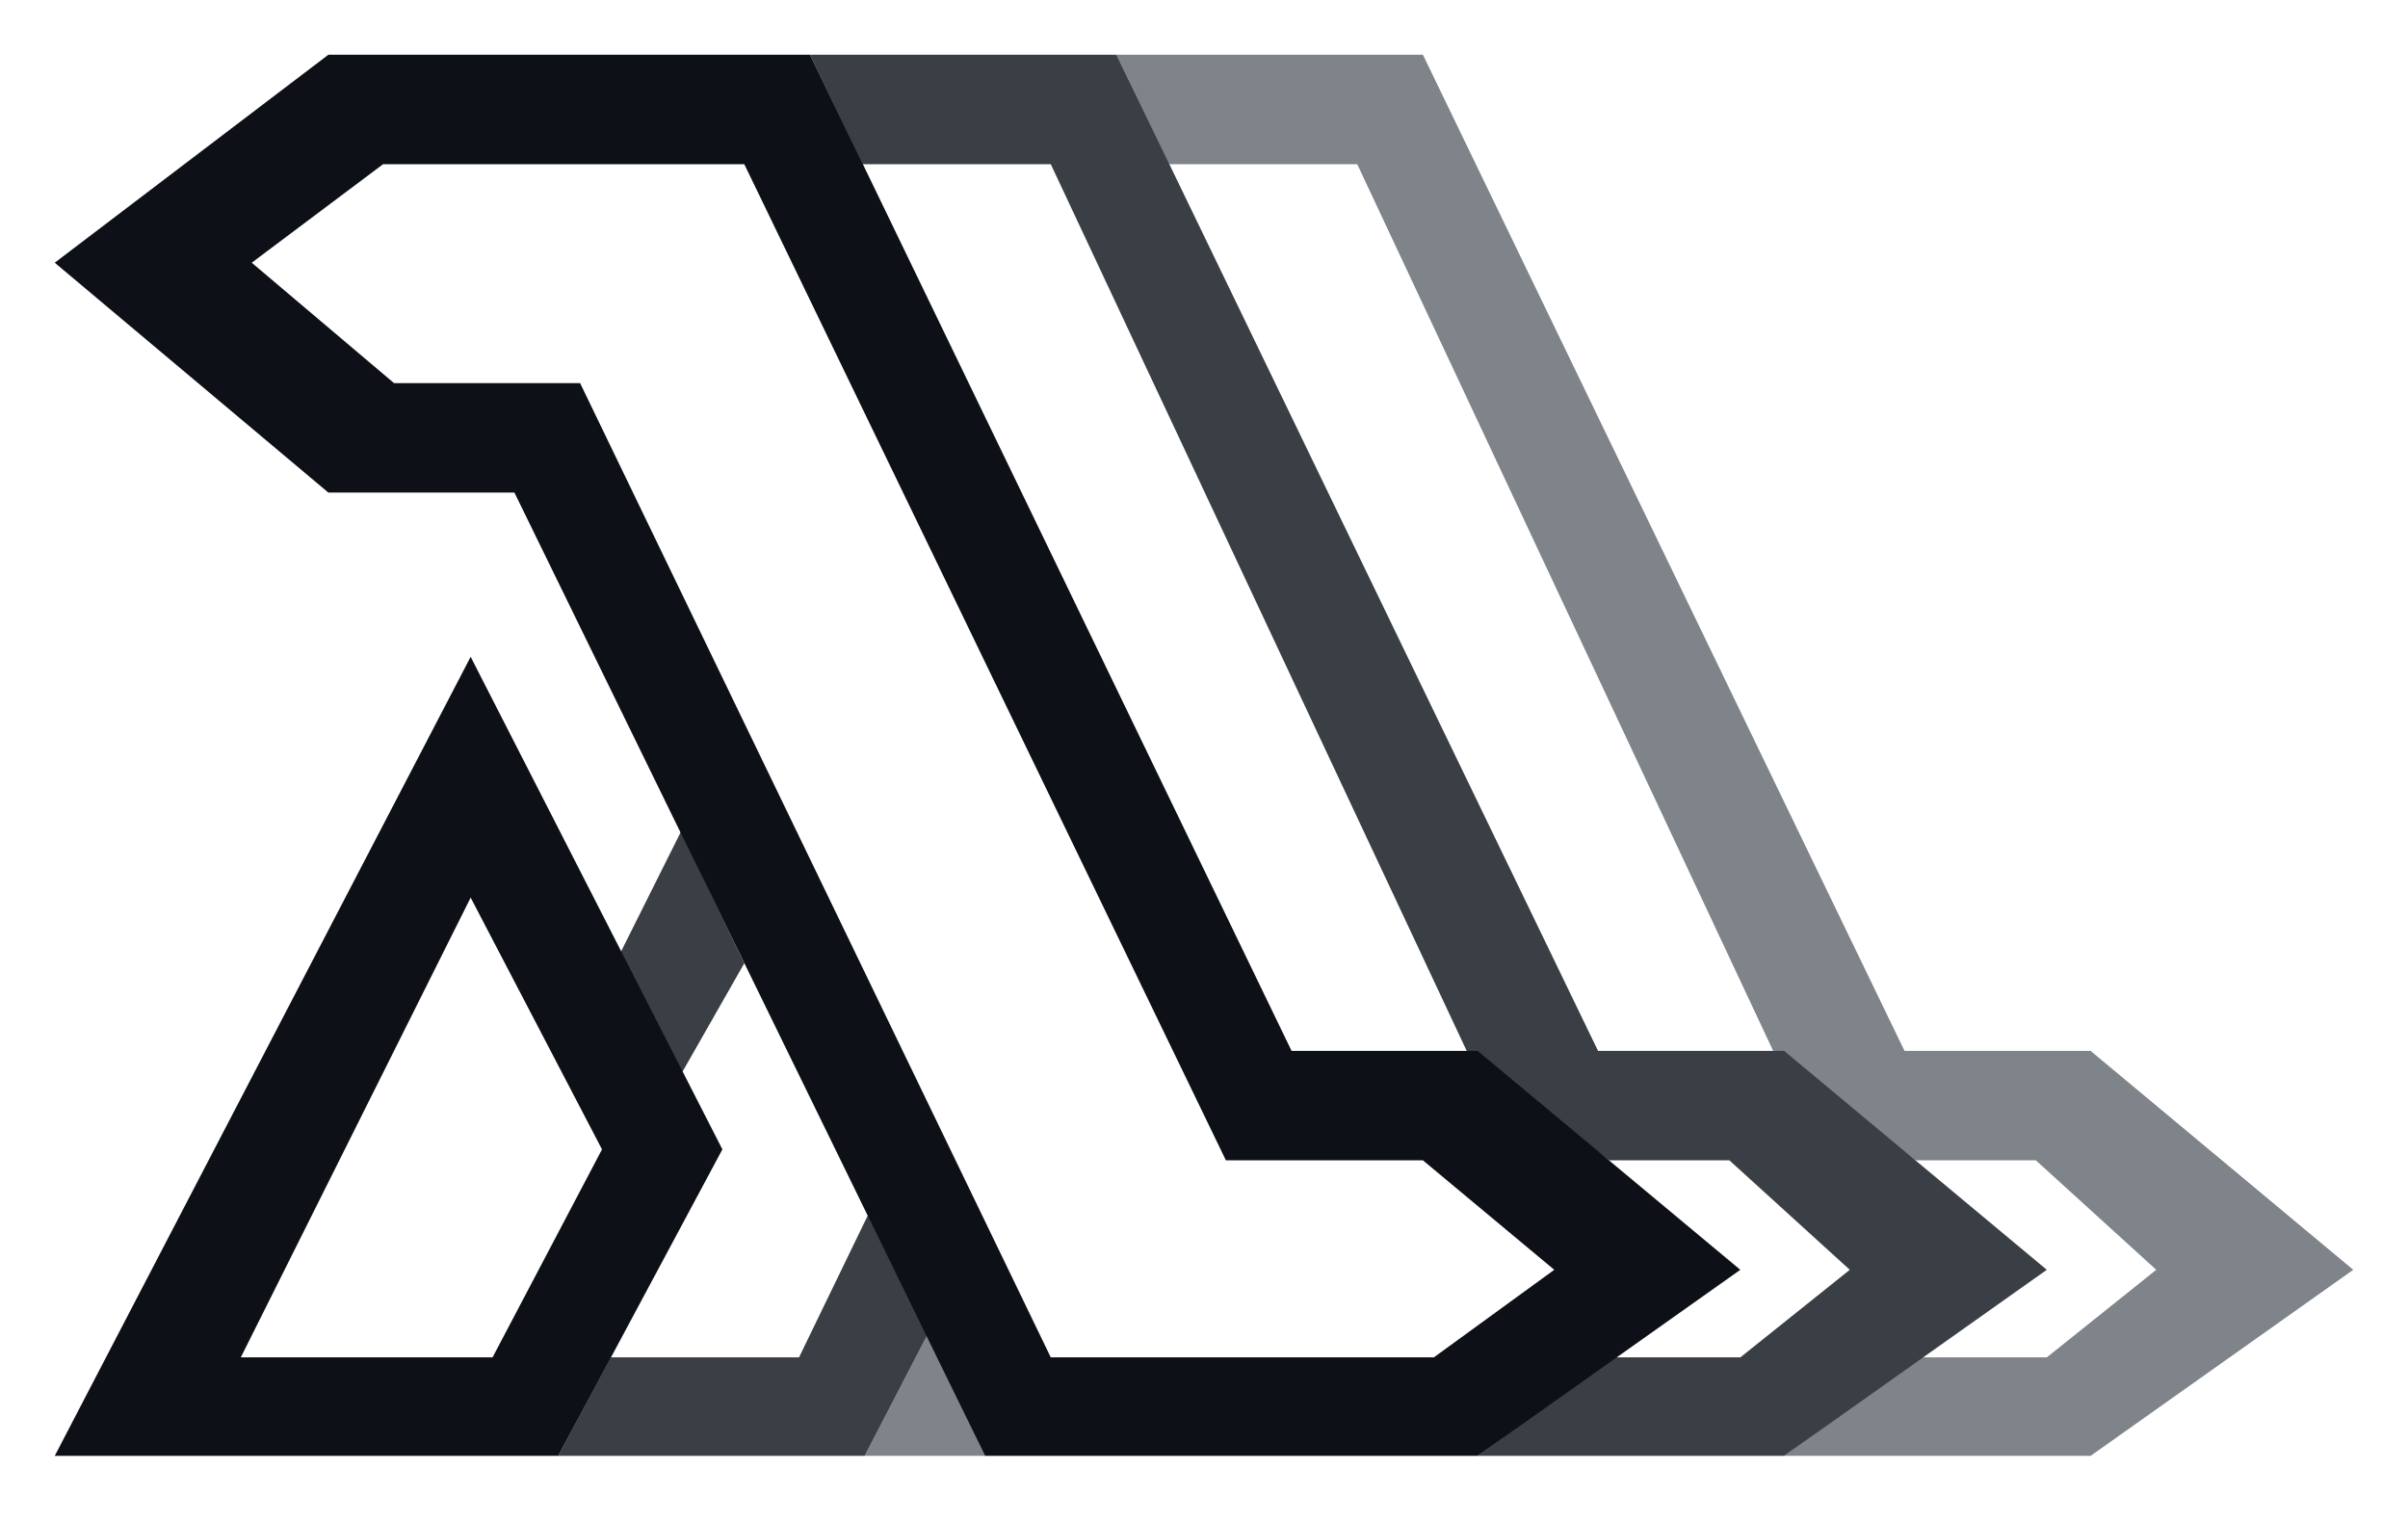
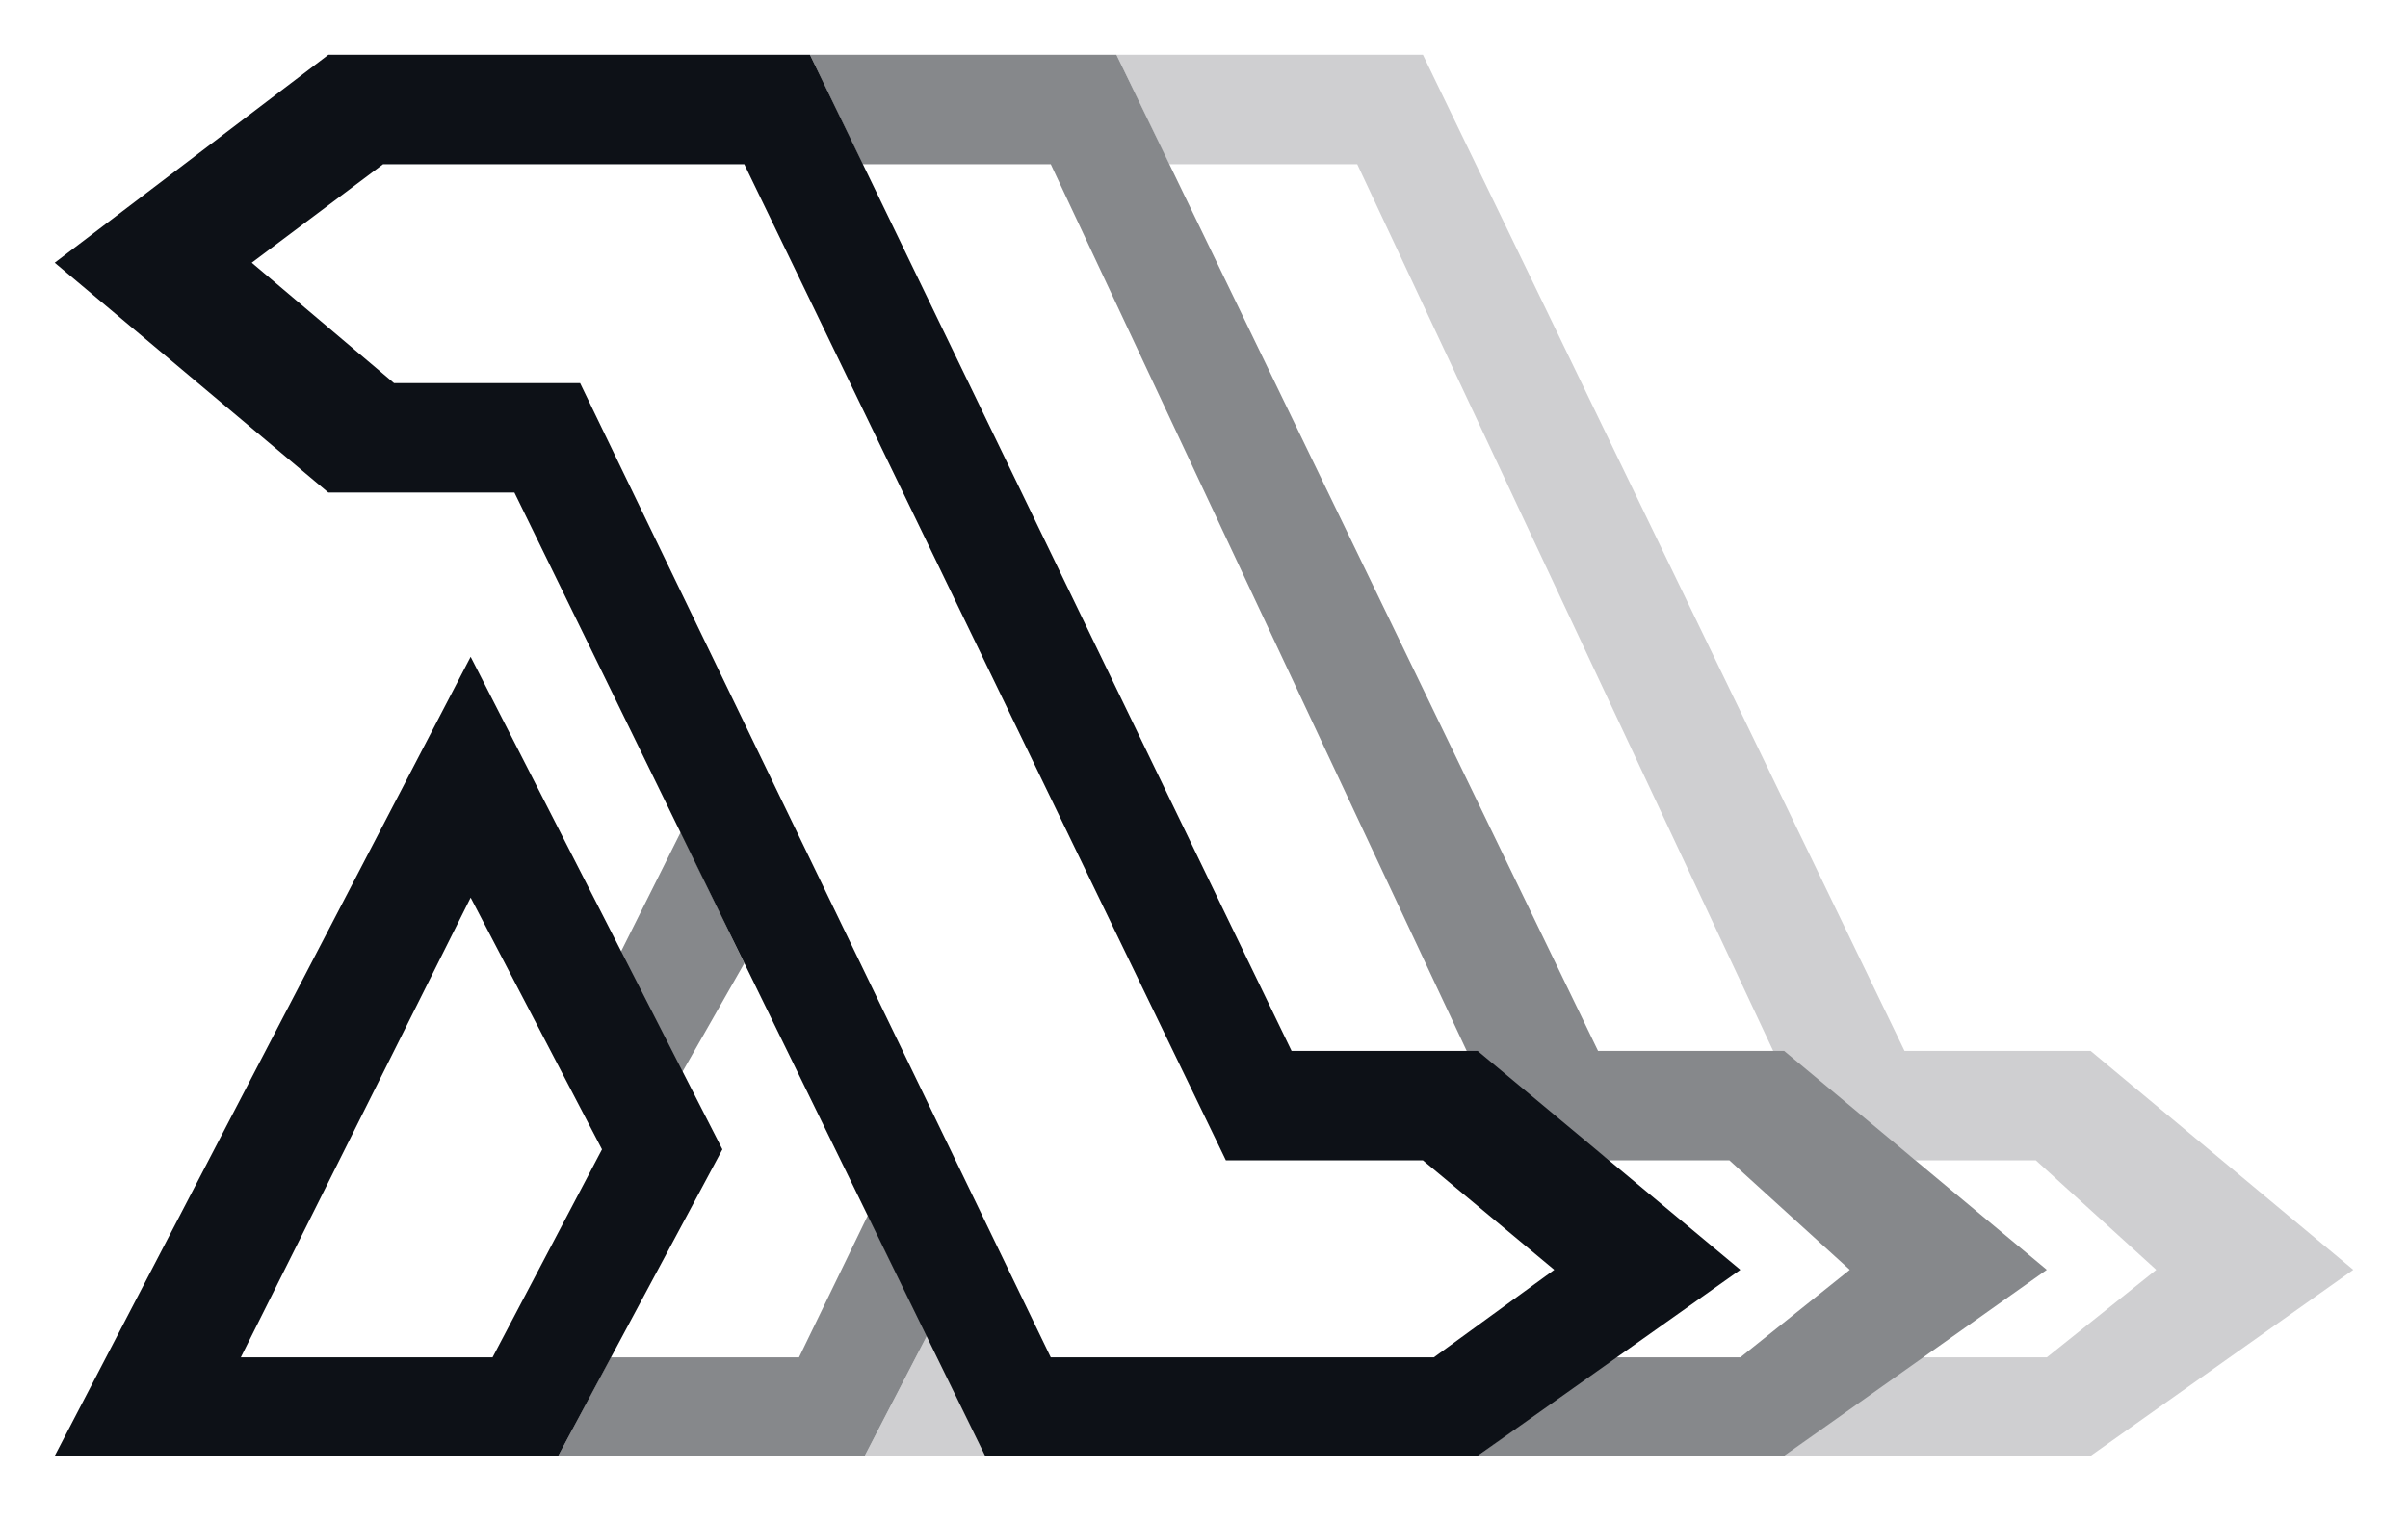
<svg xmlns="http://www.w3.org/2000/svg" viewBox="0 0 220 139">
  <style>
    .lambda1 { fill: #0d1117; fill-rule: evenodd; }
-     .lambda2 { fill: #3a3f45; }
-     .lambda3 { fill: #7f848a; }
+     .lambda2 { fill: #86888b; }
+     .lambda3 { fill: #cfcfd1; }
    @media (prefers-color-scheme: dark) {
      .lambda1 { fill: #f0f6fc; }
      .lambda2 { fill: #7f848a; }
      .lambda3 { fill: #3a3f45; }
    }
  </style>
  <path class="lambda3" d="M 79 133 L 84.7 122 L 90 133 Z">
    </path>
  <path class="lambda3" d="M 102 5 L 130 5 L 174 96 L 191 96 L 215 116 L 191 133 L 163 133 L 175.4 124 L 187 124 L 197 116 L 186 106 L 175 106 L 162 96 L 124 15 L 106.8 15 Z">
    </path>
  <path class="lambda2" d="M 74 5 L 102 5 L 146 96 L 163 96 L 187 116 L 163 133 L 135 133 L 147.4 124 L 159 124 L 169 116 L 158 106 L 147 106 L 134 96 L 96 15 L 78.8 15 Z">
    </path>
  <path class="lambda2" d="M 79.3 111 L 84.7 122 L 79 133 L 51 133 L 55.8 124 L 73 124 Z">
    </path>
  <path class="lambda2" d="M 62.2 76 L 68 88 L 62.3 98 L 56.7 87 Z">
    </path>
  <path class="lambda1" d="M 30 5 L 74 5 L 118 96 L 135 96 L 159 116 L 135 133 L 90 133 L 47 45 L 30 45 L 5 24 Z M 35 15 L 68 15 L 112 106 L 130 106 L 142 116 L 131 124 L 96 124 L 53 35 L 36 35 L 23 24 L 35 15 Z">
    </path>
  <path class="lambda1" d="M 43 60 L 66 105 L 51 133 L 5 133 Z M 43 82 L 55 105 L 45 124 L 22 124 Z">
    </path>
</svg>
